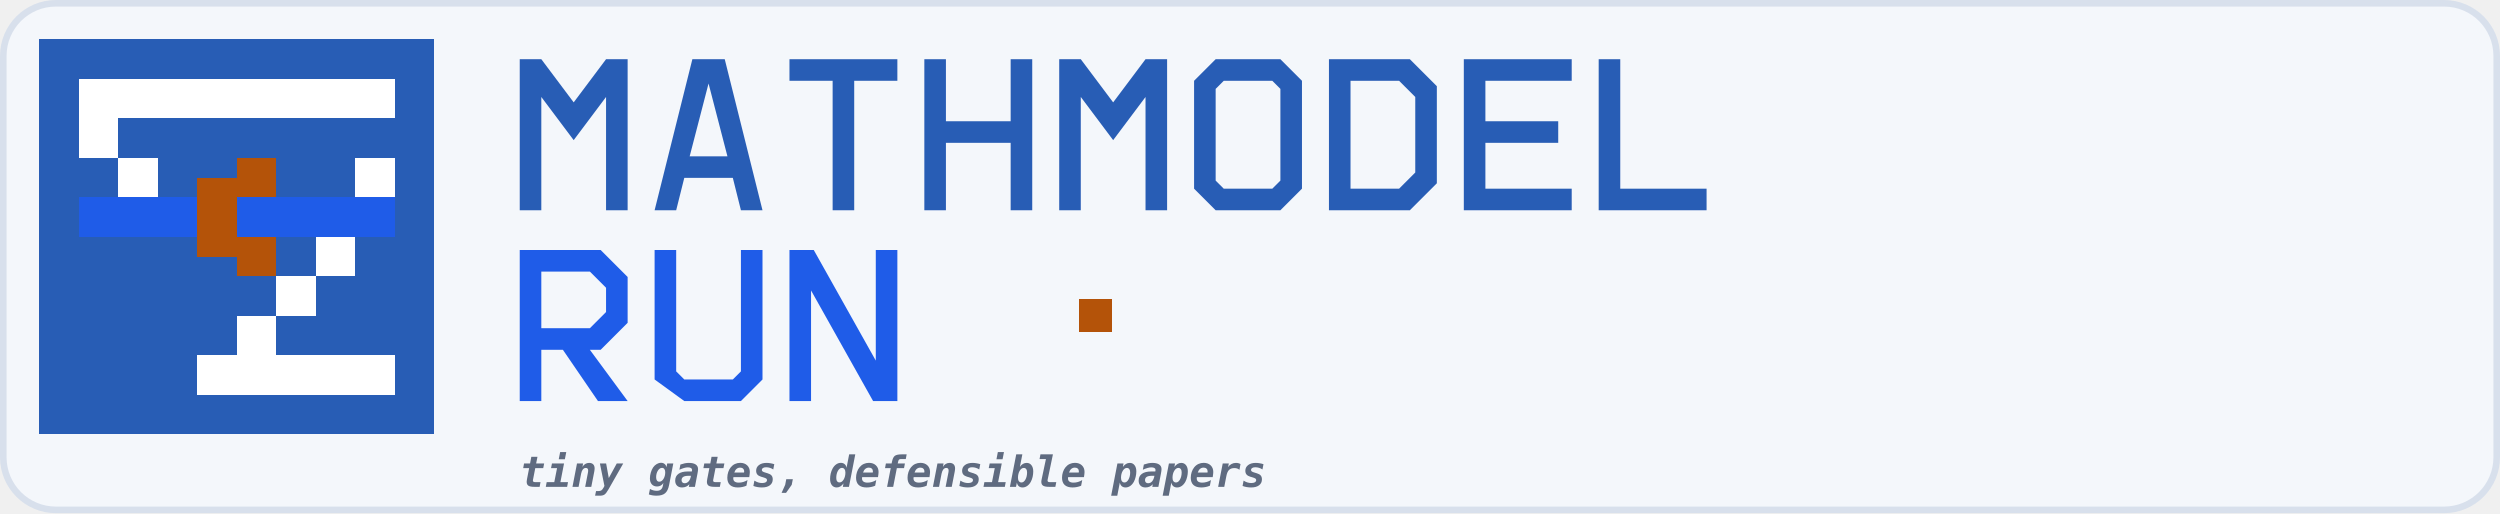
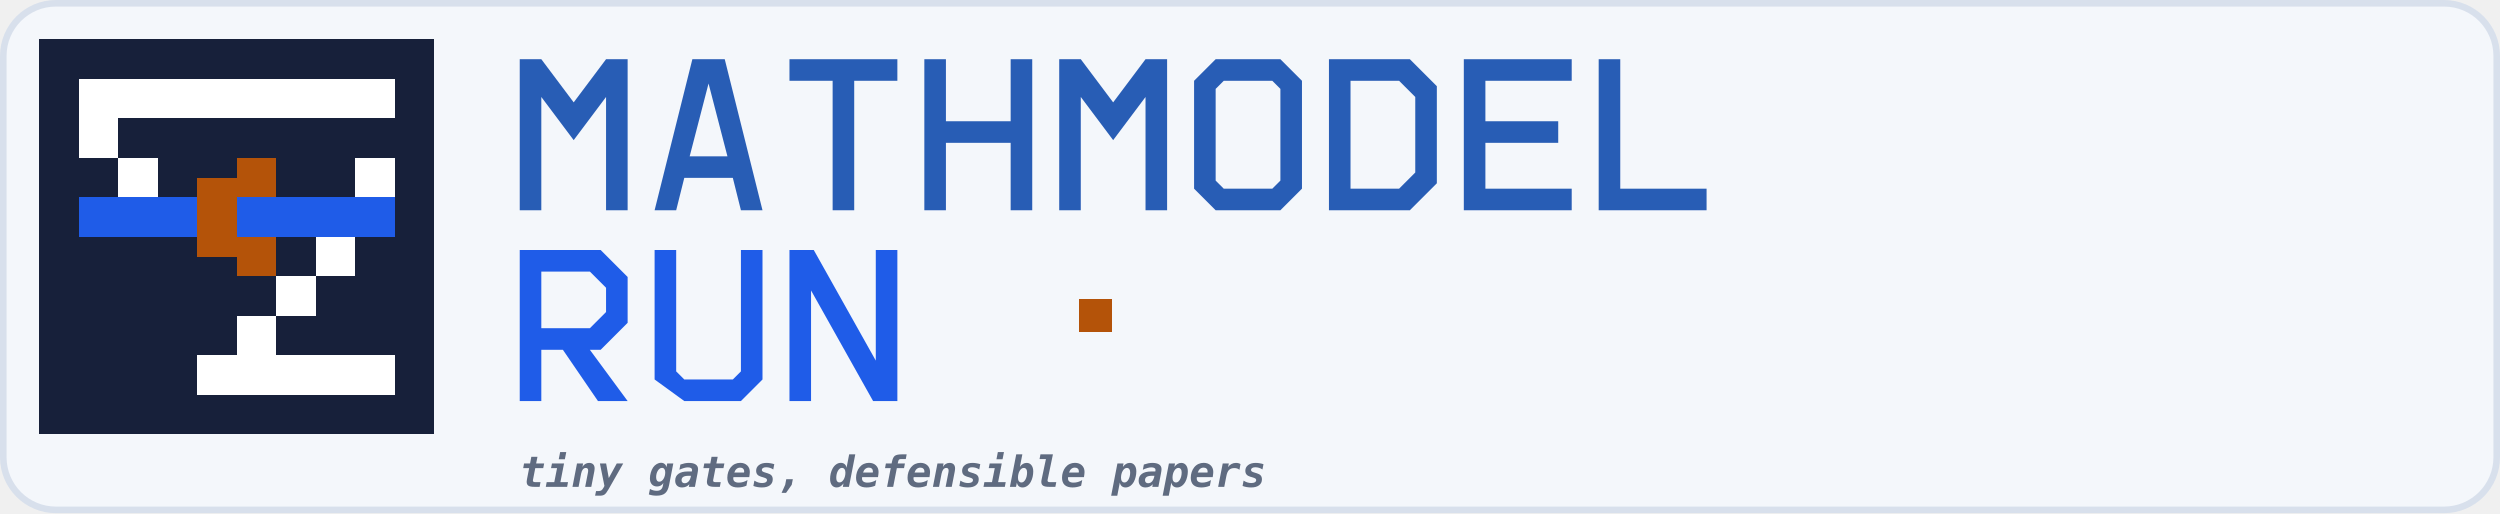
<svg xmlns="http://www.w3.org/2000/svg" viewBox="0 0 760 156" role="img" aria-labelledby="title desc">
  <style>
-     .ink { fill: #285db5; }
+     .ink { fill: #17203a; }
+     .wordmark { fill: #285db5; }
    .blue { fill: #1f5ce8; }
    .amber { fill: #b45309; }
    .muted { fill: #5f6b80; }
    .pixel { shape-rendering: crispEdges; }
  </style>
  <rect x="1" y="1" width="758" height="154" rx="16" fill="#f4f7fb" stroke="#d8e0ec" stroke-width="2" />
  <g class="pixel" transform="translate(12 12)">
    <rect class="ink" x="0" y="0" width="120" height="120" />
    <rect fill="#ffffff" x="12" y="12" width="96" height="12" />
    <rect fill="#ffffff" x="12" y="24" width="12" height="12" />
    <rect fill="#ffffff" x="24" y="36" width="12" height="12" />
    <rect class="blue" x="36" y="48" width="48" height="12" />
    <rect class="amber" x="48" y="48" width="12" height="12" />
    <rect class="amber" x="60" y="36" width="12" height="12" />
    <rect class="amber" x="60" y="60" width="12" height="12" />
    <rect fill="#ffffff" x="84" y="48" width="12" height="12" />
    <rect fill="#ffffff" x="96" y="36" width="12" height="12" />
    <rect fill="#ffffff" x="84" y="60" width="12" height="12" />
    <rect fill="#ffffff" x="72" y="72" width="12" height="12" />
    <rect fill="#ffffff" x="60" y="84" width="12" height="12" />
    <rect fill="#ffffff" x="48" y="96" width="60" height="12" />
    <rect class="blue" x="12" y="48" width="24" height="12" />
    <rect class="blue" x="84" y="48" width="24" height="12" />
    <rect class="amber" x="48" y="42" width="12" height="6" />
    <rect class="amber" x="48" y="60" width="12" height="6" />
  </g>
  <defs>
    <g id="M">
      <path d="M0 56V0h8l12 16L32 0h8v56h-8V14L20 30 8 14v42z" />
    </g>
    <g id="A">
      <path d="M0 56L14 0h12l14 56h-8l-3-12H11L8 56zm13-20h14l-7-27z" />
    </g>
    <g id="T">
      <path d="M0 0h40v8H24v48h-8V8H0z" />
    </g>
    <g id="H">
      <path d="M0 0h8v23h24V0h8v56h-8V31H8v25H0z" />
    </g>
    <g id="O">
      <path d="M8 0h24l8 8v40l-8 8H8L0 48V8zm3 8L8 11v34l3 3h18l3-3V11l-3-3z" />
    </g>
    <g id="D">
      <path d="M0 0h30l10 10v36L30 56H0zm8 8v40h18l6-6V14l-6-6z" />
    </g>
    <g id="E">
      <path d="M0 0h40v8H8v15h27v8H8v17h32v8H0z" />
    </g>
    <g id="L">
      <path d="M0 0h8v48h32v8H0z" />
    </g>
    <g id="R">
      <path d="M0 0h30l10 10v17L30 37h-4l14 19H29L16 37H8v19H0zm8 8v21h18l6-6V14l-6-6z" />
    </g>
    <g id="U">
      <path d="M0 0h8v45l3 3h18l3-3V0h8v48l-8 8H11L0 48z" />
    </g>
    <g id="N">
      <path d="M0 56V0h9l23 41V0h8v56h-9L8 15v41z" />
    </g>
  </defs>
-   <g class="ink" transform="translate(158 18) scale(.82)">
+   <g class="wordmark" transform="translate(158 18) scale(.82)">
    <use href="#M" />
    <use href="#A" x="50" />
    <use href="#T" x="100" />
    <use href="#H" x="150" />
    <use href="#M" x="200" />
    <use href="#O" x="250" />
    <use href="#D" x="300" />
    <use href="#E" x="350" />
    <use href="#L" x="400" />
  </g>
  <g class="blue" transform="translate(158 76) scale(.82)">
    <use href="#R" />
    <use href="#U" x="50" />
    <use href="#N" x="100" />
  </g>
  <rect class="amber pixel" x="328" y="91" width="10" height="10" />
  <text class="muted" x="158" y="148" font-family="monospace" font-size="13" font-style="italic" font-weight="700">tiny gates, defensible papers</text>
</svg>
